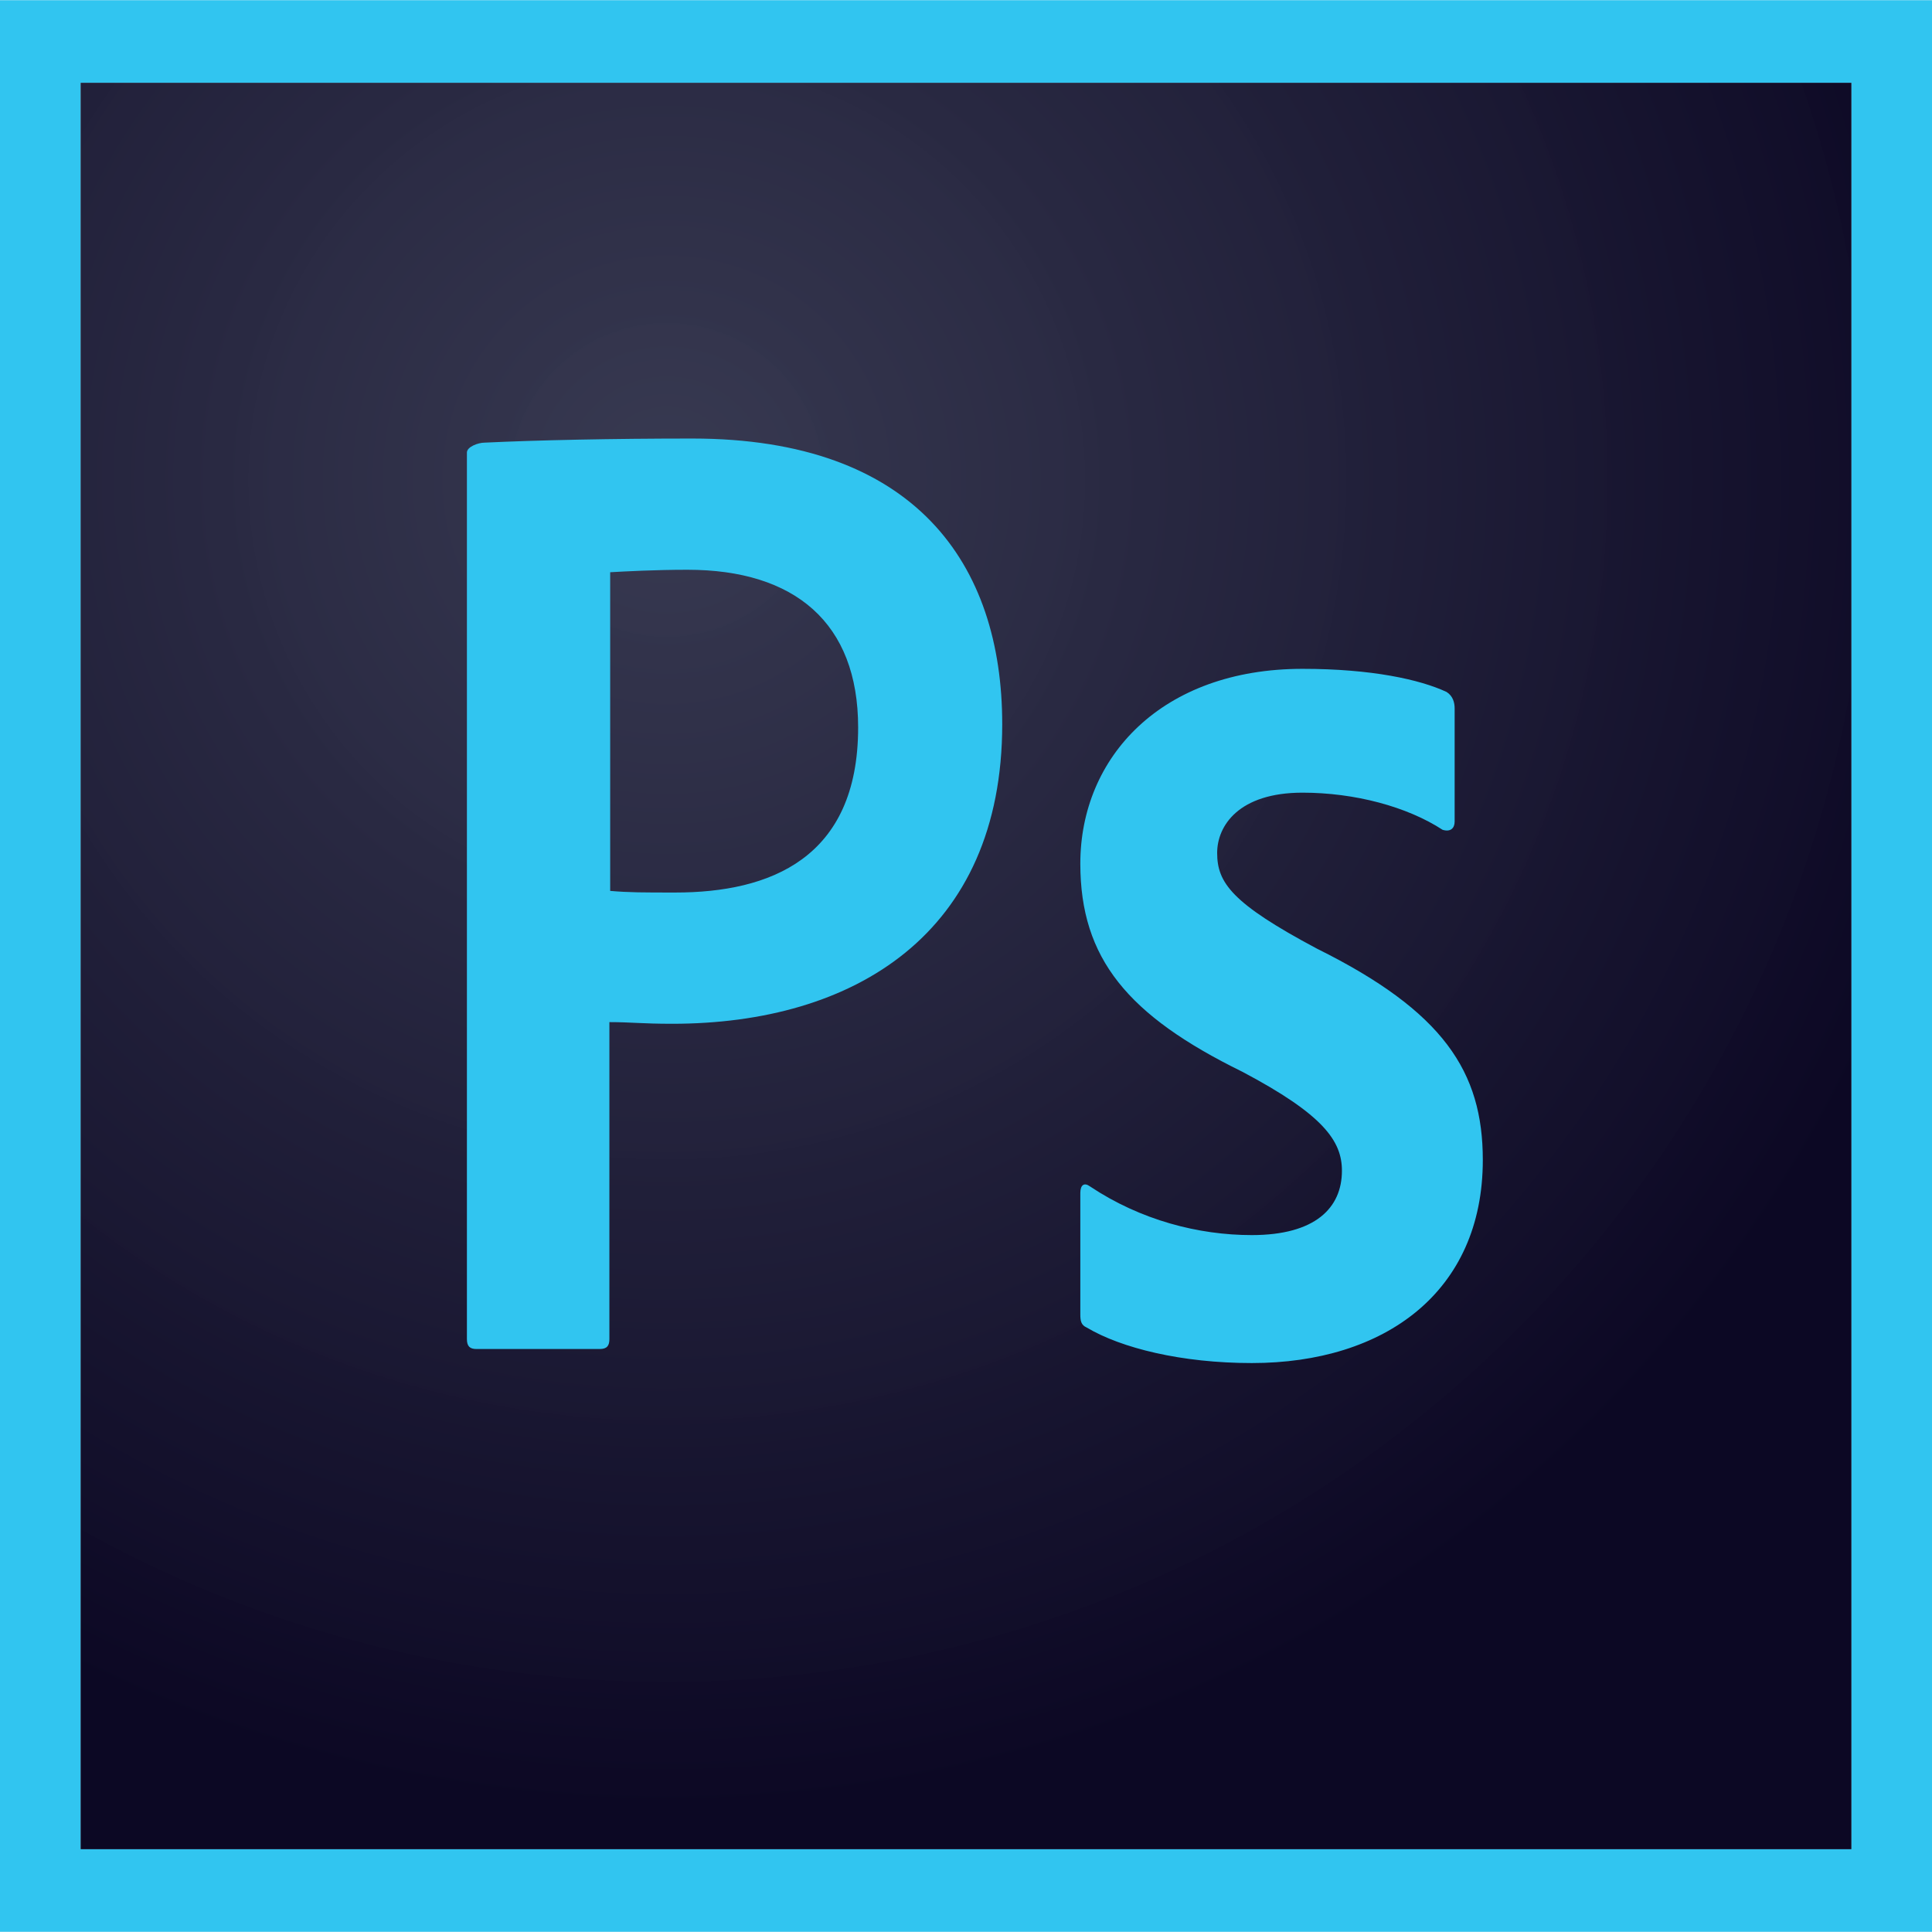
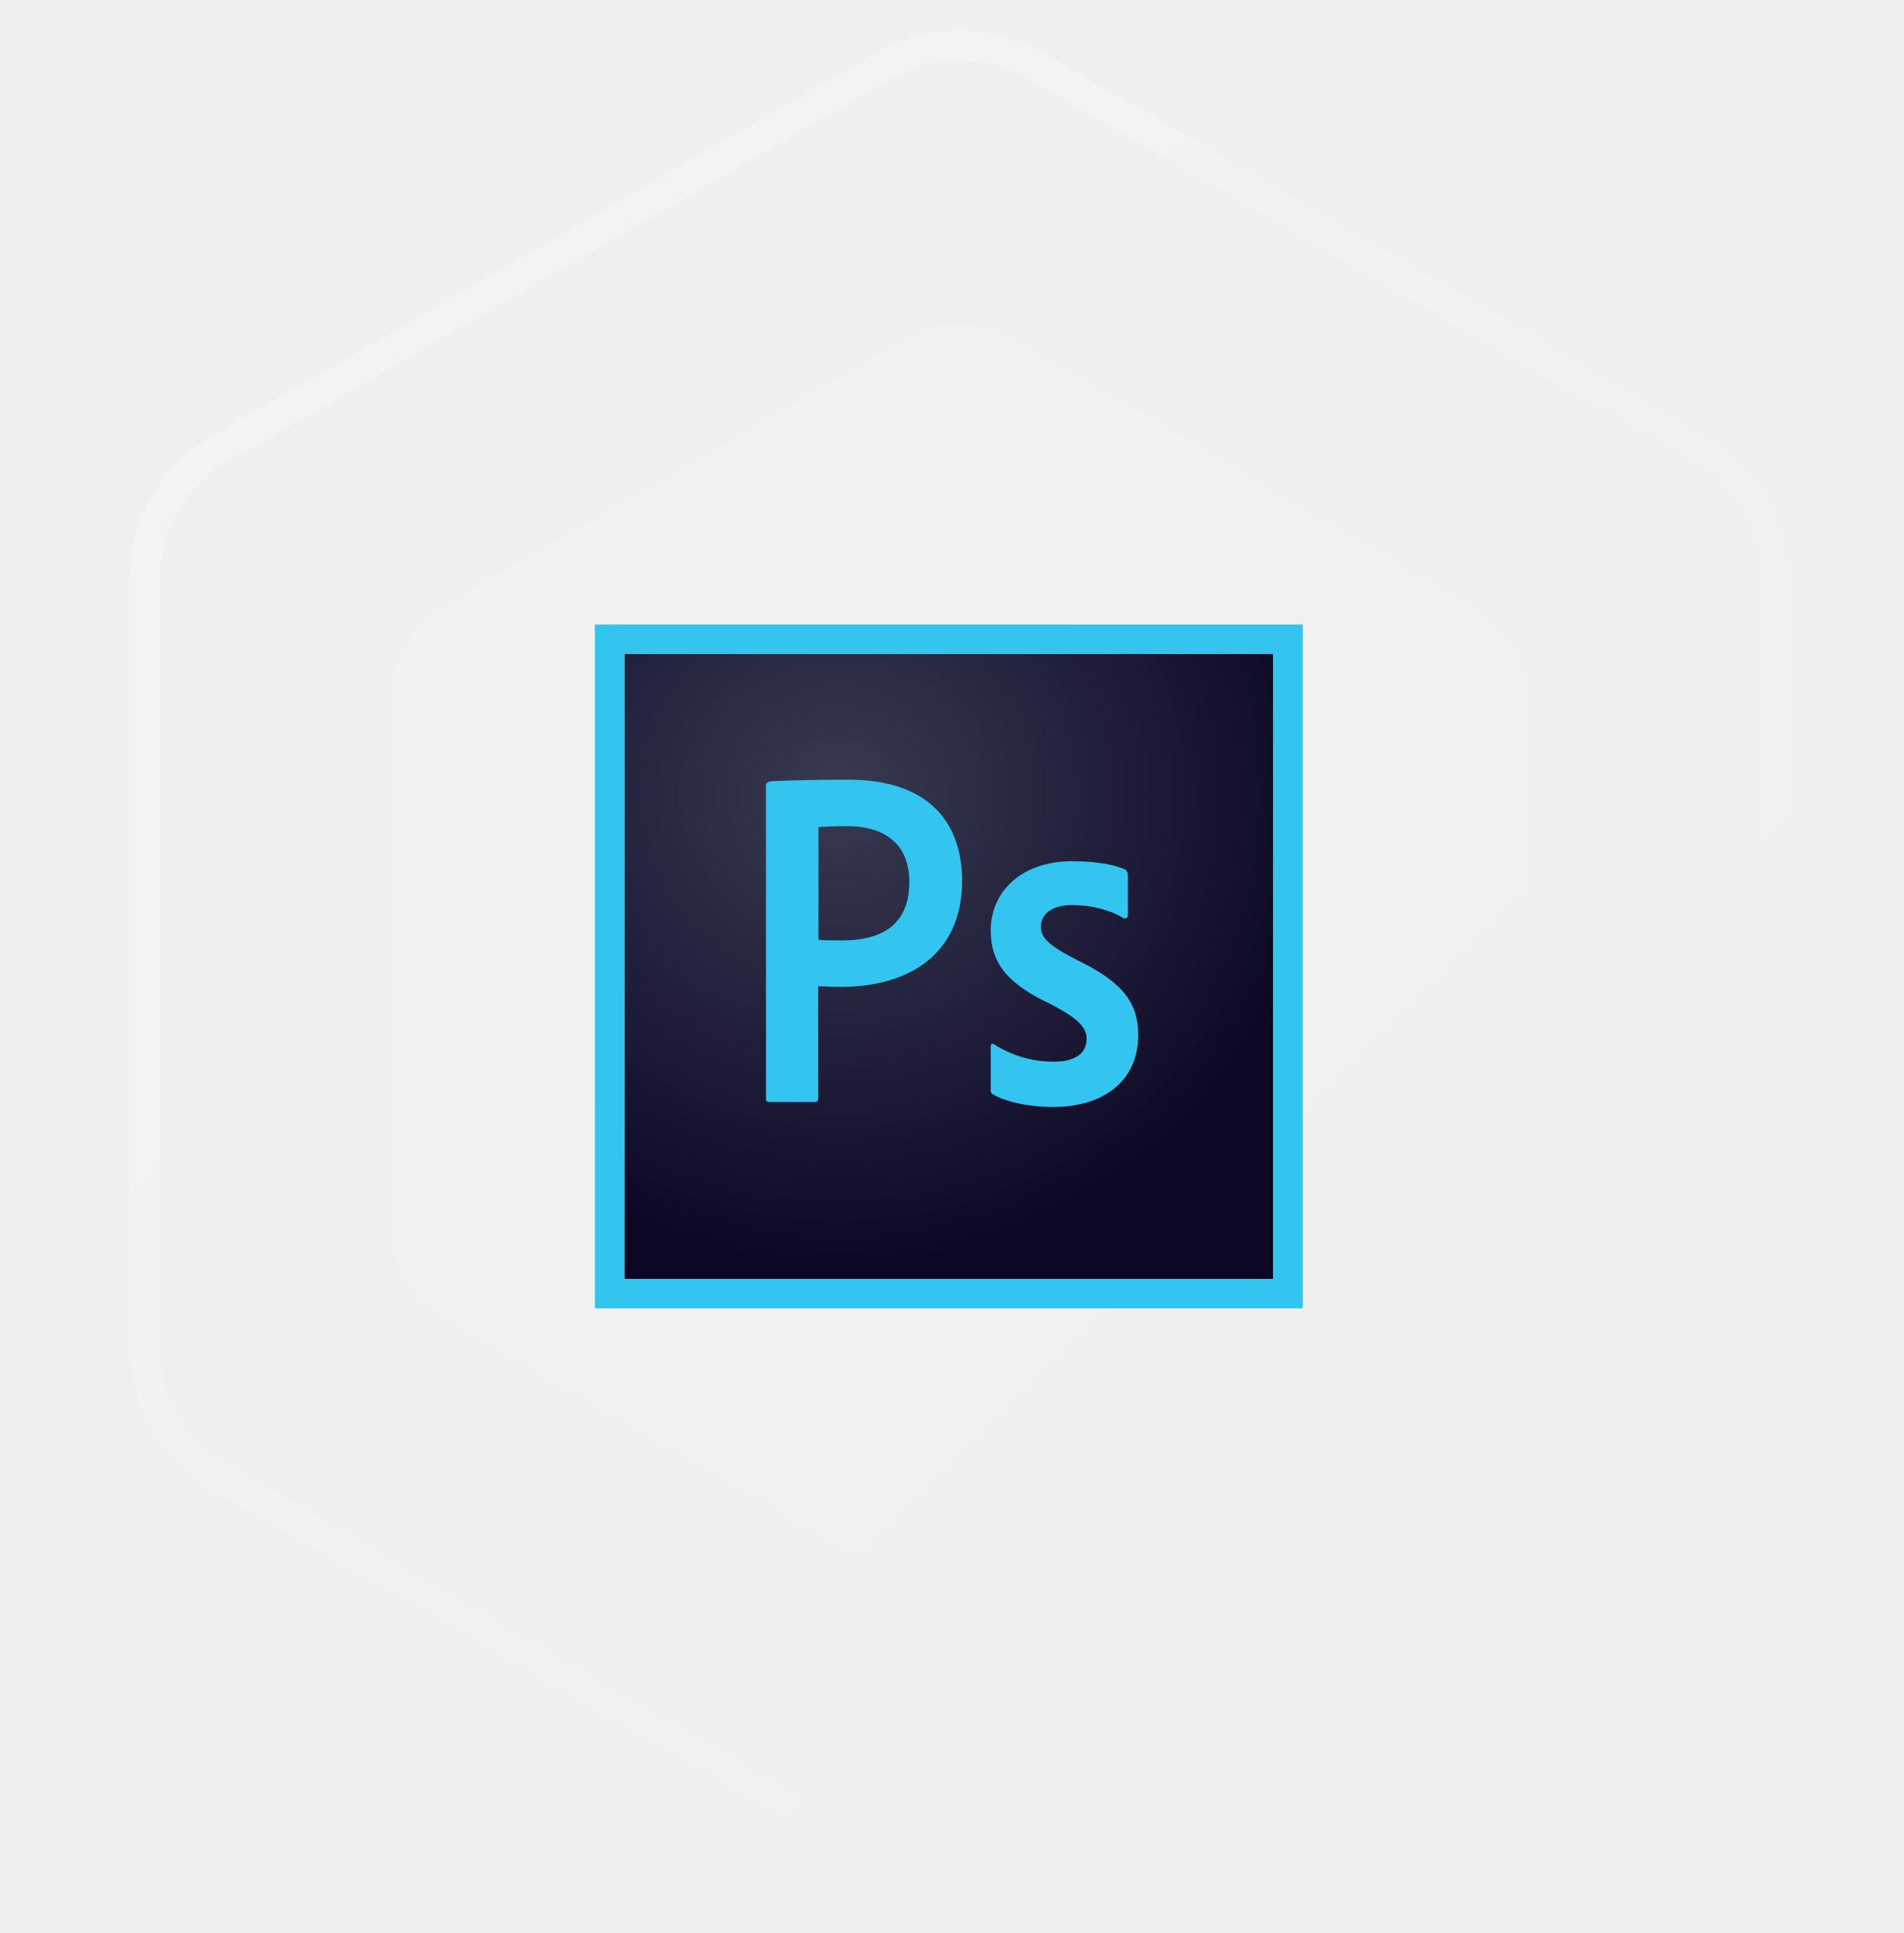
- <svg xmlns="http://www.w3.org/2000/svg" width="64" height="64" viewBox="0 0 64 64" fill="none">
-   <g clip-path="url(#clip0_5_16)">
-     <path d="M2.667 2.741H61.334V61.259H2.667V2.741Z" fill="url(#paint0_radial_5_16)" />
-     <path d="M2.667 2.741H61.333V61.259H2.667V2.741ZM0 63.993H64V0.007H0V63.993ZM43.147 26.258C41.04 26.258 40.32 27.351 40.32 28.254C40.32 29.238 40.8 29.922 43.627 31.426C47.813 33.504 49.12 35.5 49.12 38.426C49.12 42.801 45.867 45.153 41.467 45.153C39.147 45.153 37.147 44.66 36 43.977C35.813 43.895 35.787 43.758 35.787 43.539V39.52C35.787 39.246 35.92 39.164 36.107 39.301C37.787 40.422 39.707 40.914 41.467 40.914C43.573 40.914 44.453 40.012 44.453 38.781C44.453 37.797 43.84 36.922 41.147 35.5C37.36 33.641 35.787 31.754 35.787 28.609C35.787 25.082 38.48 22.156 43.147 22.156C45.44 22.156 47.04 22.511 47.92 22.922C48.133 23.058 48.187 23.277 48.187 23.468V27.215C48.187 27.433 48.053 27.57 47.787 27.488C46.613 26.722 44.88 26.258 43.147 26.258V26.258ZM20.213 29.512C20.827 29.566 21.307 29.566 22.373 29.566C25.494 29.566 28.427 28.445 28.427 24.097C28.427 20.625 26.32 18.874 22.773 18.874C21.707 18.874 20.693 18.929 20.213 18.956V29.512ZM15.467 14.991C15.467 14.8 15.84 14.663 16.053 14.663C17.76 14.581 20.293 14.527 22.933 14.527C30.32 14.527 33.2 18.683 33.2 23.988C33.2 30.933 28.293 33.914 22.267 33.914C21.253 33.914 20.907 33.859 20.187 33.859V44.36C20.187 44.578 20.107 44.688 19.867 44.688H15.787C15.573 44.688 15.467 44.606 15.467 44.36V14.991H15.467Z" fill="#31C5F0" />
-   </g>
+ <svg xmlns="http://www.w3.org/2000/svg" width="64" height="65" viewBox="0 0 64 65" fill="none">
+   <path d="M29.736 2.202C31.303 1.297 33.234 1.297 34.801 2.202L57.14 15.099C58.707 16.004 59.673 17.676 59.673 19.486V45.281C59.673 47.09 58.707 48.762 57.14 49.667L34.801 62.564C33.234 63.469 31.303 63.469 29.736 62.564L7.397 49.667C5.83 48.762 4.865 47.09 4.865 45.281V19.486C4.865 17.676 5.83 16.004 7.397 15.099L29.736 2.202Z" stroke="url(#paint0_linear_5_144)" stroke-opacity="0.3" stroke-width="1.013" />
+   <path d="M30.506 11.377C31.597 10.747 32.941 10.747 34.032 11.377L49.58 20.353C50.67 20.983 51.342 22.147 51.342 23.406V41.359C51.342 42.619 50.67 43.782 49.58 44.412L34.032 53.389C32.941 54.019 31.597 54.019 30.506 53.389L14.958 44.412C13.868 43.782 13.196 42.619 13.196 41.359V23.406C13.196 22.147 13.868 20.983 14.958 20.353L30.506 11.377Z" fill="url(#paint1_linear_5_144)" fill-opacity="0.2" />
+   <path d="M20.992 21.983H42.808V43.013H20.992V21.983Z" fill="url(#paint2_radial_5_144)" />
+   <path d="M20.992 21.983H42.808V43.013H20.992V21.983ZM20 43.995H43.8V21H20V43.995ZM36.045 30.434C35.262 30.434 34.994 30.827 34.994 31.151C34.994 31.505 35.172 31.751 36.224 32.291C37.781 33.038 38.267 33.755 38.267 34.807C38.267 36.379 37.057 37.224 35.42 37.224C34.558 37.224 33.814 37.047 33.388 36.802C33.318 36.772 33.308 36.723 33.308 36.645V35.2C33.308 35.102 33.358 35.072 33.427 35.121C34.052 35.524 34.766 35.701 35.42 35.701C36.204 35.701 36.531 35.377 36.531 34.935C36.531 34.581 36.303 34.267 35.301 33.755C33.893 33.087 33.308 32.409 33.308 31.279C33.308 30.011 34.31 28.96 36.045 28.96C36.898 28.96 37.493 29.088 37.82 29.235C37.9 29.284 37.919 29.363 37.919 29.432V30.778C37.919 30.857 37.87 30.906 37.771 30.876C37.334 30.601 36.69 30.434 36.045 30.434ZM27.517 31.603C27.745 31.623 27.923 31.623 28.32 31.623C29.48 31.623 30.571 31.22 30.571 29.658C30.571 28.41 29.788 27.781 28.469 27.781C28.072 27.781 27.695 27.8 27.517 27.81V31.603ZM25.752 26.385C25.752 26.316 25.89 26.267 25.97 26.267C26.605 26.238 27.547 26.218 28.528 26.218C31.275 26.218 32.346 27.712 32.346 29.618C32.346 32.114 30.522 33.185 28.28 33.185C27.904 33.185 27.775 33.166 27.507 33.166V36.94C27.507 37.018 27.477 37.057 27.388 37.057H25.871C25.791 37.057 25.752 37.028 25.752 36.94V26.385H25.752Z" fill="#31C5F0" />
  <defs>
-     <radialGradient id="paint0_radial_5_16" cx="0" cy="0" r="1" gradientUnits="userSpaceOnUse" gradientTransform="translate(21.989 15.8549) scale(44.5867 44.2658)">
+     <linearGradient id="paint0_linear_5_144" x1="0.625" y1="0.74" x2="63.912" y2="64.026" gradientUnits="userSpaceOnUse">
+       <stop stop-color="white" />
+       <stop offset="0.766" stop-color="white" stop-opacity="0" />
+     </linearGradient>
+     <linearGradient id="paint1_linear_5_144" x1="10.245" y1="10.359" x2="54.293" y2="54.406" gradientUnits="userSpaceOnUse">
+       <stop stop-color="white" />
+       <stop offset="0.828" stop-color="white" stop-opacity="0" />
+     </linearGradient>
+     <radialGradient id="paint2_radial_5_144" cx="0" cy="0" r="1" gradientUnits="userSpaceOnUse" gradientTransform="translate(28.1771 26.6955) scale(16.5807 15.908)">
      <stop stop-color="#34364E" stop-opacity="0.98" />
      <stop offset="1" stop-color="#0C0824" />
    </radialGradient>
-     <clipPath id="clip0_5_16">
-       <rect width="64" height="64" fill="white" />
-     </clipPath>
  </defs>
</svg>
